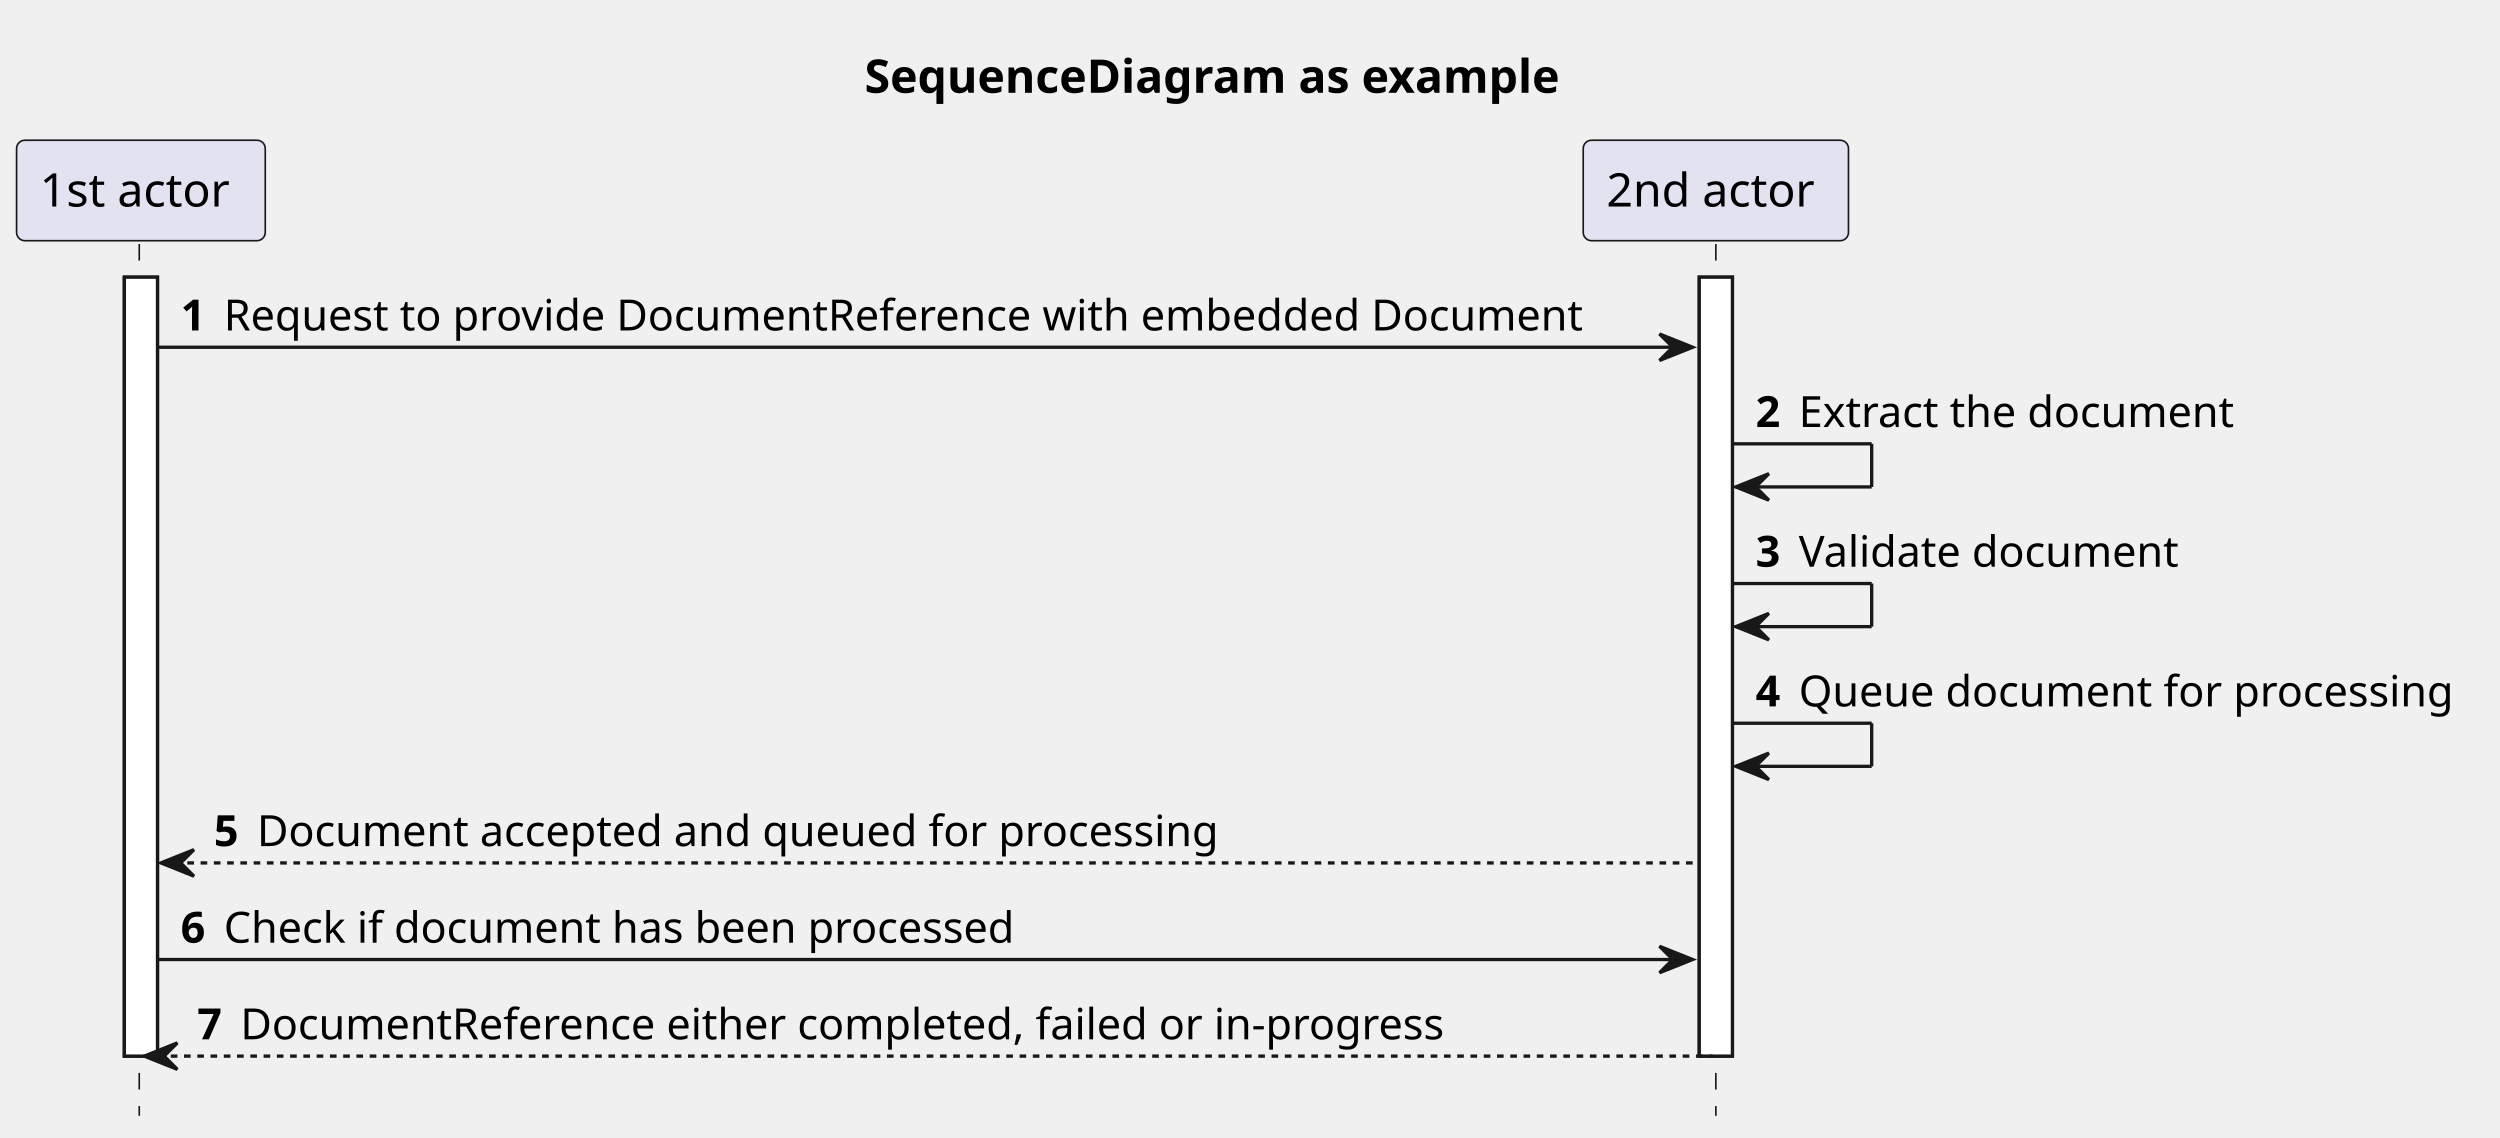
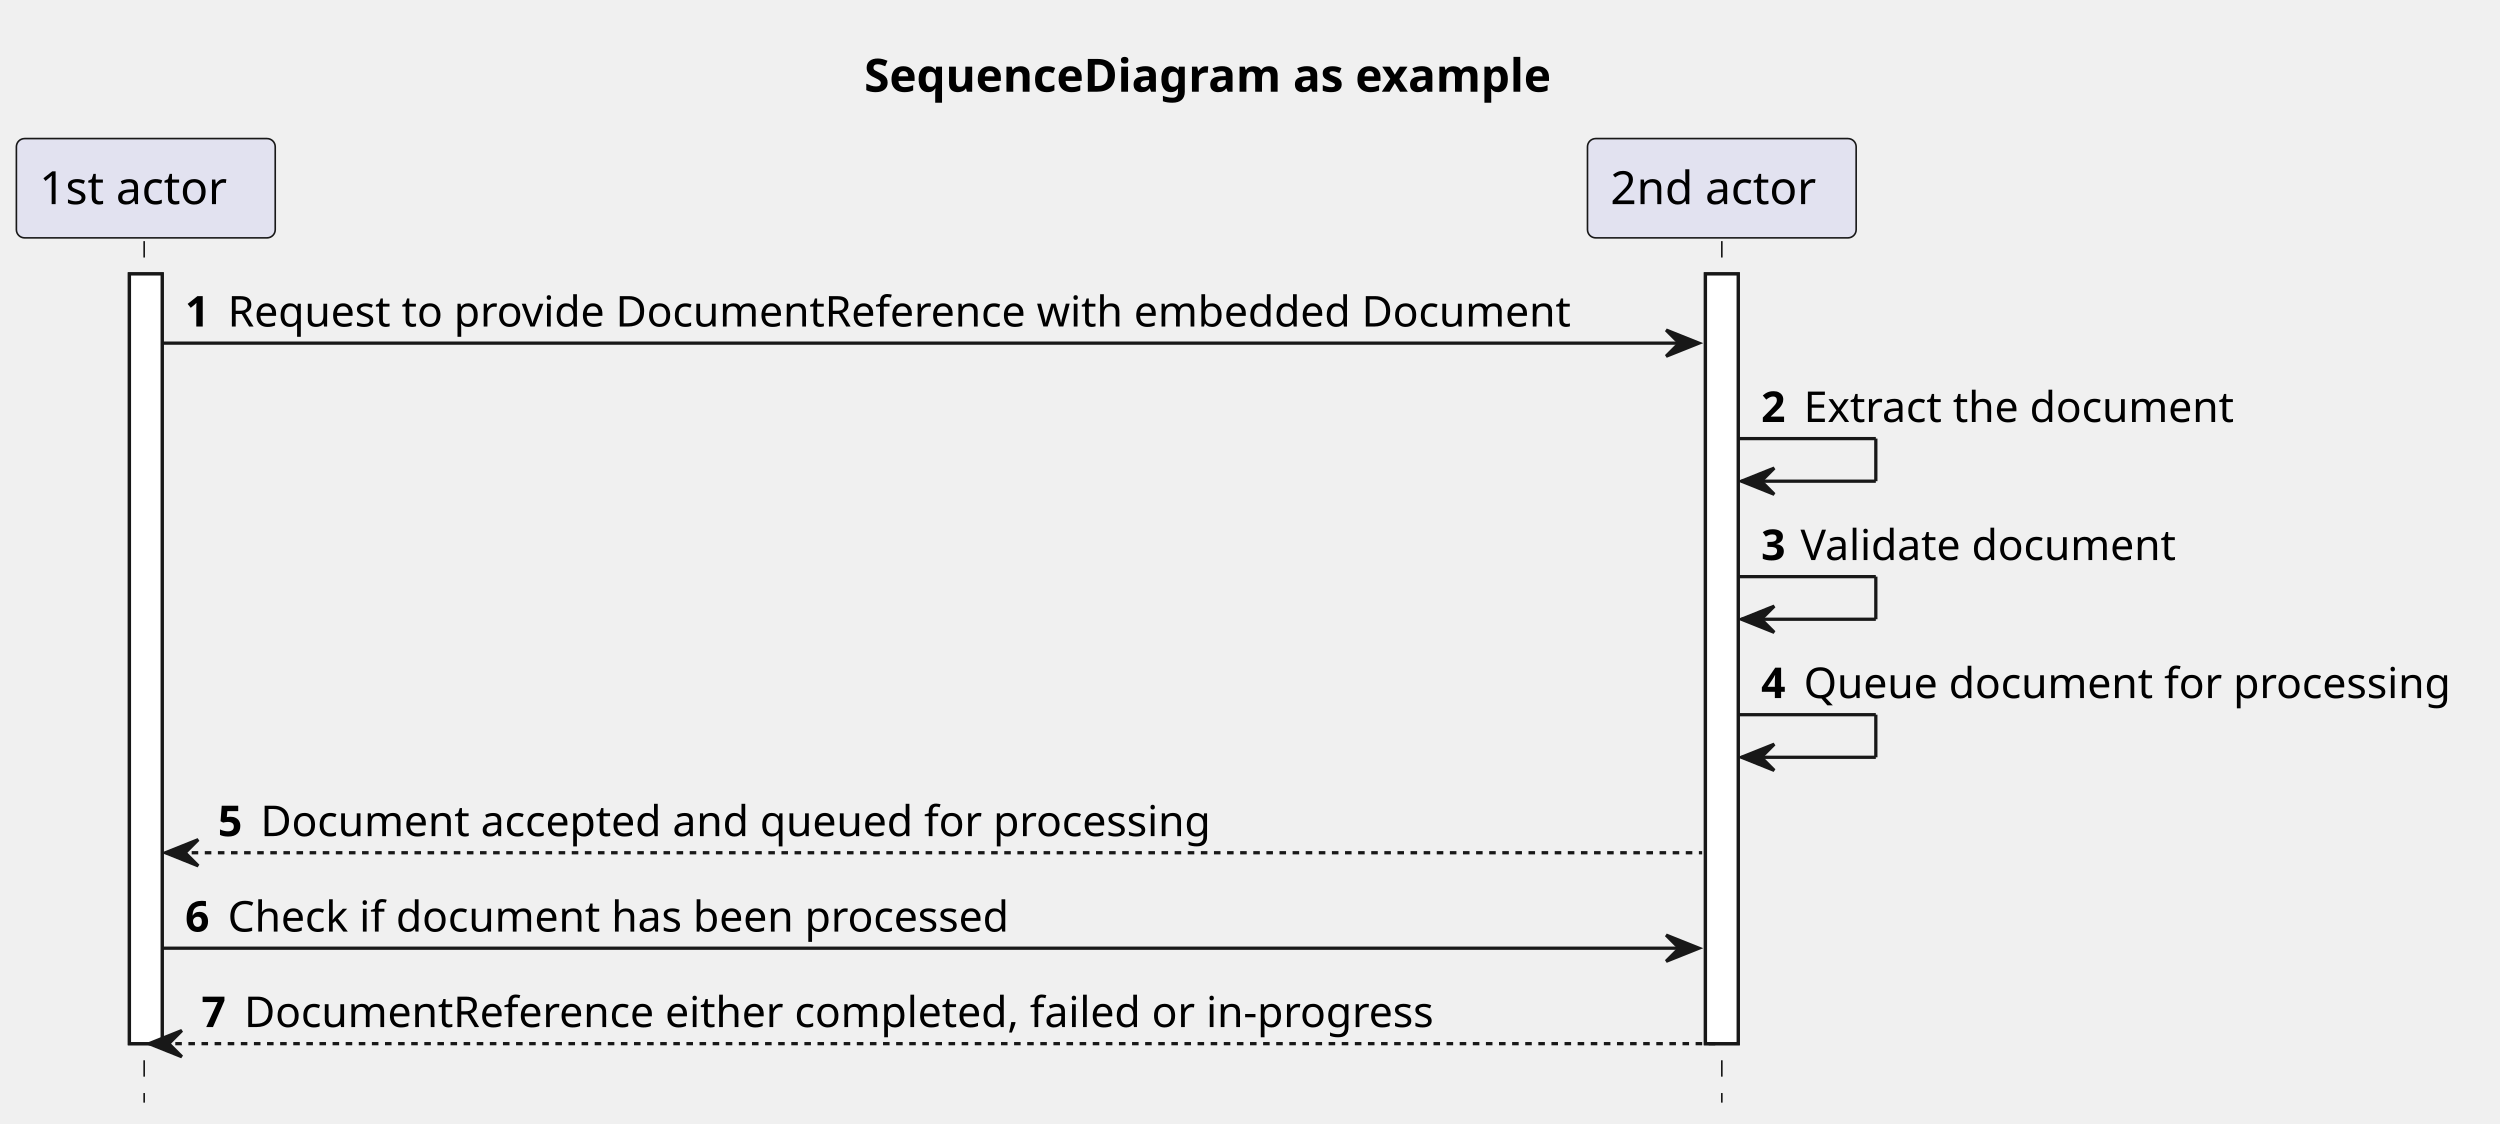
- <svg xmlns="http://www.w3.org/2000/svg" contentStyleType="text/css" height="343px" preserveAspectRatio="none" style="width:754px;height:343px;background:#FFFFFF;" version="1.1" viewBox="0 0 754 343" width="754px" zoomAndPan="magnify">
+ <svg xmlns="http://www.w3.org/2000/svg" contentStyleType="text/css" height="343px" preserveAspectRatio="none" style="width:763px;height:343px;background:#FFFFFF;" version="1.1" viewBox="0 0 763 343" width="763px" zoomAndPan="magnify">
  <defs />
  <g>
-     <rect fill="none" height="26.297" id="_title" style="stroke:none;stroke-width:1.0;" width="247" x="255.75" y="10" />
-     <text fill="#000000" font-family="sans-serif" font-size="14" font-weight="bold" lengthAdjust="spacing" textLength="237" x="260.75" y="27.995">SequenceDiagram as example</text>
-     <rect fill="#FFFFFF" height="234.93" style="stroke:#181818;stroke-width:1.0;" width="10" x="37.5" y="83.594" />
-     <rect fill="#FFFFFF" height="234.93" style="stroke:#181818;stroke-width:1.0;" width="10" x="512.5" y="83.594" />
-     <line style="stroke:#181818;stroke-width:0.5;stroke-dasharray:5.0,5.0;" x1="42" x2="42" y1="73.594" y2="336.523" />
-     <line style="stroke:#181818;stroke-width:0.5;stroke-dasharray:5.0,5.0;" x1="517.5" x2="517.5" y1="73.594" y2="336.523" />
-     <rect fill="#E2E2F0" height="30.297" rx="2.5" ry="2.5" style="stroke:#181818;stroke-width:0.5;" width="75" x="5" y="42.297" />
-     <text fill="#000000" font-family="sans-serif" font-size="14" lengthAdjust="spacing" textLength="61" x="12" y="62.292">1st actor</text>
-     <rect fill="#E2E2F0" height="30.297" rx="2.5" ry="2.5" style="stroke:#181818;stroke-width:0.5;" width="80" x="477.5" y="42.297" />
-     <text fill="#000000" font-family="sans-serif" font-size="14" lengthAdjust="spacing" textLength="66" x="484.5" y="62.292">2nd actor</text>
-     <rect fill="#FFFFFF" height="234.93" style="stroke:#181818;stroke-width:1.0;" width="10" x="37.5" y="83.594" />
-     <rect fill="#FFFFFF" height="234.93" style="stroke:#181818;stroke-width:1.0;" width="10" x="512.5" y="83.594" />
-     <polygon fill="#181818" points="500.5,100.727,510.5,104.727,500.5,108.727,504.5,104.727" style="stroke:#181818;stroke-width:1.0;" />
-     <line style="stroke:#181818;stroke-width:1.0;" x1="47.5" x2="506.5" y1="104.727" y2="104.727" />
-     <text fill="#000000" font-family="sans-serif" font-size="13" font-weight="bold" lengthAdjust="spacing" textLength="9" x="54.5" y="99.661">1</text>
-     <text fill="#000000" font-family="sans-serif" font-size="13" lengthAdjust="spacing" textLength="428" x="67.5" y="99.661">Request to provide DocumentReference with embedded Document</text>
-     <line style="stroke:#181818;stroke-width:1.0;" x1="522.5" x2="564.5" y1="133.859" y2="133.859" />
-     <line style="stroke:#181818;stroke-width:1.0;" x1="564.5" x2="564.5" y1="133.859" y2="146.859" />
-     <line style="stroke:#181818;stroke-width:1.0;" x1="523.5" x2="564.5" y1="146.859" y2="146.859" />
-     <polygon fill="#181818" points="533.5,142.859,523.5,146.859,533.5,150.859,529.5,146.859" style="stroke:#181818;stroke-width:1.0;" />
-     <text fill="#000000" font-family="sans-serif" font-size="13" font-weight="bold" lengthAdjust="spacing" textLength="9" x="529.5" y="128.793">2</text>
-     <text fill="#000000" font-family="sans-serif" font-size="13" lengthAdjust="spacing" textLength="139" x="542.5" y="128.793">Extract the document</text>
-     <line style="stroke:#181818;stroke-width:1.0;" x1="522.5" x2="564.5" y1="175.992" y2="175.992" />
-     <line style="stroke:#181818;stroke-width:1.0;" x1="564.5" x2="564.5" y1="175.992" y2="188.992" />
-     <line style="stroke:#181818;stroke-width:1.0;" x1="523.5" x2="564.5" y1="188.992" y2="188.992" />
-     <polygon fill="#181818" points="533.5,184.992,523.5,188.992,533.5,192.992,529.5,188.992" style="stroke:#181818;stroke-width:1.0;" />
-     <text fill="#000000" font-family="sans-serif" font-size="13" font-weight="bold" lengthAdjust="spacing" textLength="9" x="529.5" y="170.926">3</text>
-     <text fill="#000000" font-family="sans-serif" font-size="13" lengthAdjust="spacing" textLength="121" x="542.5" y="170.926">Validate document</text>
-     <line style="stroke:#181818;stroke-width:1.0;" x1="522.5" x2="564.5" y1="218.125" y2="218.125" />
-     <line style="stroke:#181818;stroke-width:1.0;" x1="564.5" x2="564.5" y1="218.125" y2="231.125" />
-     <line style="stroke:#181818;stroke-width:1.0;" x1="523.5" x2="564.5" y1="231.125" y2="231.125" />
-     <polygon fill="#181818" points="533.5,227.125,523.5,231.125,533.5,235.125,529.5,231.125" style="stroke:#181818;stroke-width:1.0;" />
-     <text fill="#000000" font-family="sans-serif" font-size="13" font-weight="bold" lengthAdjust="spacing" textLength="9" x="529.5" y="213.059">4</text>
-     <text fill="#000000" font-family="sans-serif" font-size="13" lengthAdjust="spacing" textLength="205" x="542.5" y="213.059">Queue document for processing</text>
-     <polygon fill="#181818" points="58.5,256.258,48.5,260.258,58.5,264.258,54.5,260.258" style="stroke:#181818;stroke-width:1.0;" />
-     <line style="stroke:#181818;stroke-width:1.0;stroke-dasharray:2.0,2.0;" x1="52.5" x2="511.5" y1="260.258" y2="260.258" />
-     <text fill="#000000" font-family="sans-serif" font-size="13" font-weight="bold" lengthAdjust="spacing" textLength="9" x="64.5" y="255.192">5</text>
-     <text fill="#000000" font-family="sans-serif" font-size="13" lengthAdjust="spacing" textLength="304" x="77.5" y="255.192">Document accepted and queued for processing</text>
-     <polygon fill="#181818" points="500.5,285.391,510.5,289.391,500.5,293.391,504.5,289.391" style="stroke:#181818;stroke-width:1.0;" />
-     <line style="stroke:#181818;stroke-width:1.0;" x1="47.5" x2="506.5" y1="289.391" y2="289.391" />
-     <text fill="#000000" font-family="sans-serif" font-size="13" font-weight="bold" lengthAdjust="spacing" textLength="9" x="54.5" y="284.325">6</text>
-     <text fill="#000000" font-family="sans-serif" font-size="13" lengthAdjust="spacing" textLength="252" x="67.5" y="284.325">Check if document has been processed</text>
-     <polygon fill="#181818" points="53.5,314.523,43.5,318.523,53.5,322.523,49.5,318.523" style="stroke:#181818;stroke-width:1.0;" />
-     <line style="stroke:#181818;stroke-width:1.0;stroke-dasharray:2.0,2.0;" x1="47.5" x2="516.5" y1="318.523" y2="318.523" />
-     <text fill="#000000" font-family="sans-serif" font-size="13" font-weight="bold" lengthAdjust="spacing" textLength="9" x="59.5" y="313.457">7</text>
-     <text fill="#000000" font-family="sans-serif" font-size="13" lengthAdjust="spacing" textLength="379" x="72.5" y="313.457">DocumentReference either completed, failed or in-progress</text>
+     <text fill="#000000" font-family="sans-serif" font-size="14" font-weight="bold" lengthAdjust="spacing" textLength="240" x="263.75" y="27.995">SequenceDiagram as example</text>
+     <rect fill="#FFFFFF" height="234.93" style="stroke:#181818;stroke-width:1.0;" width="10" x="39.5" y="83.594" />
+     <rect fill="#FFFFFF" height="234.93" style="stroke:#181818;stroke-width:1.0;" width="10" x="520.5" y="83.594" />
+     <line style="stroke:#181818;stroke-width:0.5;stroke-dasharray:5.0,5.0;" x1="44" x2="44" y1="73.594" y2="336.523" />
+     <line style="stroke:#181818;stroke-width:0.5;stroke-dasharray:5.0,5.0;" x1="525.5" x2="525.5" y1="73.594" y2="336.523" />
+     <rect fill="#E2E2F0" height="30.297" rx="2.5" ry="2.5" style="stroke:#181818;stroke-width:0.5;" width="79" x="5" y="42.297" />
+     <text fill="#000000" font-family="sans-serif" font-size="14" lengthAdjust="spacing" textLength="65" x="12" y="62.292">1st actor</text>
+     <rect fill="#E2E2F0" height="30.297" rx="2.5" ry="2.5" style="stroke:#181818;stroke-width:0.5;" width="82" x="484.5" y="42.297" />
+     <text fill="#000000" font-family="sans-serif" font-size="14" lengthAdjust="spacing" textLength="68" x="491.5" y="62.292">2nd actor</text>
+     <rect fill="#FFFFFF" height="234.93" style="stroke:#181818;stroke-width:1.0;" width="10" x="39.5" y="83.594" />
+     <rect fill="#FFFFFF" height="234.93" style="stroke:#181818;stroke-width:1.0;" width="10" x="520.5" y="83.594" />
+     <polygon fill="#181818" points="508.5,100.727,518.5,104.727,508.5,108.727,512.5,104.727" style="stroke:#181818;stroke-width:1.0;" />
+     <line style="stroke:#181818;stroke-width:1.0;" x1="49.5" x2="514.5" y1="104.727" y2="104.727" />
+     <text fill="#000000" font-family="sans-serif" font-size="13" font-weight="bold" lengthAdjust="spacing" textLength="9" x="56.5" y="99.661">1</text>
+     <text fill="#000000" font-family="sans-serif" font-size="13" lengthAdjust="spacing" textLength="434" x="69.5" y="99.661">Request to provide DocumentReference with embedded Document</text>
+     <line style="stroke:#181818;stroke-width:1.0;" x1="530.5" x2="572.5" y1="133.859" y2="133.859" />
+     <line style="stroke:#181818;stroke-width:1.0;" x1="572.5" x2="572.5" y1="133.859" y2="146.859" />
+     <line style="stroke:#181818;stroke-width:1.0;" x1="531.5" x2="572.5" y1="146.859" y2="146.859" />
+     <polygon fill="#181818" points="541.5,142.859,531.5,146.859,541.5,150.859,537.5,146.859" style="stroke:#181818;stroke-width:1.0;" />
+     <text fill="#000000" font-family="sans-serif" font-size="13" font-weight="bold" lengthAdjust="spacing" textLength="9" x="537.5" y="128.793">2</text>
+     <text fill="#000000" font-family="sans-serif" font-size="13" lengthAdjust="spacing" textLength="140" x="550.5" y="128.793">Extract the document</text>
+     <line style="stroke:#181818;stroke-width:1.0;" x1="530.5" x2="572.5" y1="175.992" y2="175.992" />
+     <line style="stroke:#181818;stroke-width:1.0;" x1="572.5" x2="572.5" y1="175.992" y2="188.992" />
+     <line style="stroke:#181818;stroke-width:1.0;" x1="531.5" x2="572.5" y1="188.992" y2="188.992" />
+     <polygon fill="#181818" points="541.5,184.992,531.5,188.992,541.5,192.992,537.5,188.992" style="stroke:#181818;stroke-width:1.0;" />
+     <text fill="#000000" font-family="sans-serif" font-size="13" font-weight="bold" lengthAdjust="spacing" textLength="8" x="537.5" y="170.926">3</text>
+     <text fill="#000000" font-family="sans-serif" font-size="13" lengthAdjust="spacing" textLength="121" x="549.5" y="170.926">Validate document</text>
+     <line style="stroke:#181818;stroke-width:1.0;" x1="530.5" x2="572.5" y1="218.125" y2="218.125" />
+     <line style="stroke:#181818;stroke-width:1.0;" x1="572.5" x2="572.5" y1="218.125" y2="231.125" />
+     <line style="stroke:#181818;stroke-width:1.0;" x1="531.5" x2="572.5" y1="231.125" y2="231.125" />
+     <polygon fill="#181818" points="541.5,227.125,531.5,231.125,541.5,235.125,537.5,231.125" style="stroke:#181818;stroke-width:1.0;" />
+     <text fill="#000000" font-family="sans-serif" font-size="13" font-weight="bold" lengthAdjust="spacing" textLength="9" x="537.5" y="213.059">4</text>
+     <text fill="#000000" font-family="sans-serif" font-size="13" lengthAdjust="spacing" textLength="206" x="550.5" y="213.059">Queue document for processing</text>
+     <polygon fill="#181818" points="60.5,256.258,50.5,260.258,60.5,264.258,56.5,260.258" style="stroke:#181818;stroke-width:1.0;" />
+     <line style="stroke:#181818;stroke-width:1.0;stroke-dasharray:2.0,2.0;" x1="54.5" x2="519.5" y1="260.258" y2="260.258" />
+     <text fill="#000000" font-family="sans-serif" font-size="13" font-weight="bold" lengthAdjust="spacing" textLength="9" x="66.5" y="255.192">5</text>
+     <text fill="#000000" font-family="sans-serif" font-size="13" lengthAdjust="spacing" textLength="305" x="79.5" y="255.192">Document accepted and queued for processing</text>
+     <polygon fill="#181818" points="508.5,285.391,518.5,289.391,508.5,293.391,512.5,289.391" style="stroke:#181818;stroke-width:1.0;" />
+     <line style="stroke:#181818;stroke-width:1.0;" x1="49.5" x2="514.5" y1="289.391" y2="289.391" />
+     <text fill="#000000" font-family="sans-serif" font-size="13" font-weight="bold" lengthAdjust="spacing" textLength="9" x="56.5" y="284.325">6</text>
+     <text fill="#000000" font-family="sans-serif" font-size="13" lengthAdjust="spacing" textLength="253" x="69.5" y="284.325">Check if document has been processed</text>
+     <polygon fill="#181818" points="55.5,314.523,45.5,318.523,55.5,322.523,51.5,318.523" style="stroke:#181818;stroke-width:1.0;" />
+     <line style="stroke:#181818;stroke-width:1.0;stroke-dasharray:2.0,2.0;" x1="49.5" x2="524.5" y1="318.523" y2="318.523" />
+     <text fill="#000000" font-family="sans-serif" font-size="13" font-weight="bold" lengthAdjust="spacing" textLength="9" x="61.5" y="313.457">7</text>
+     <text fill="#000000" font-family="sans-serif" font-size="13" lengthAdjust="spacing" textLength="382" x="74.5" y="313.457">DocumentReference either completed, failed or in-progress</text>
  </g>
</svg>
